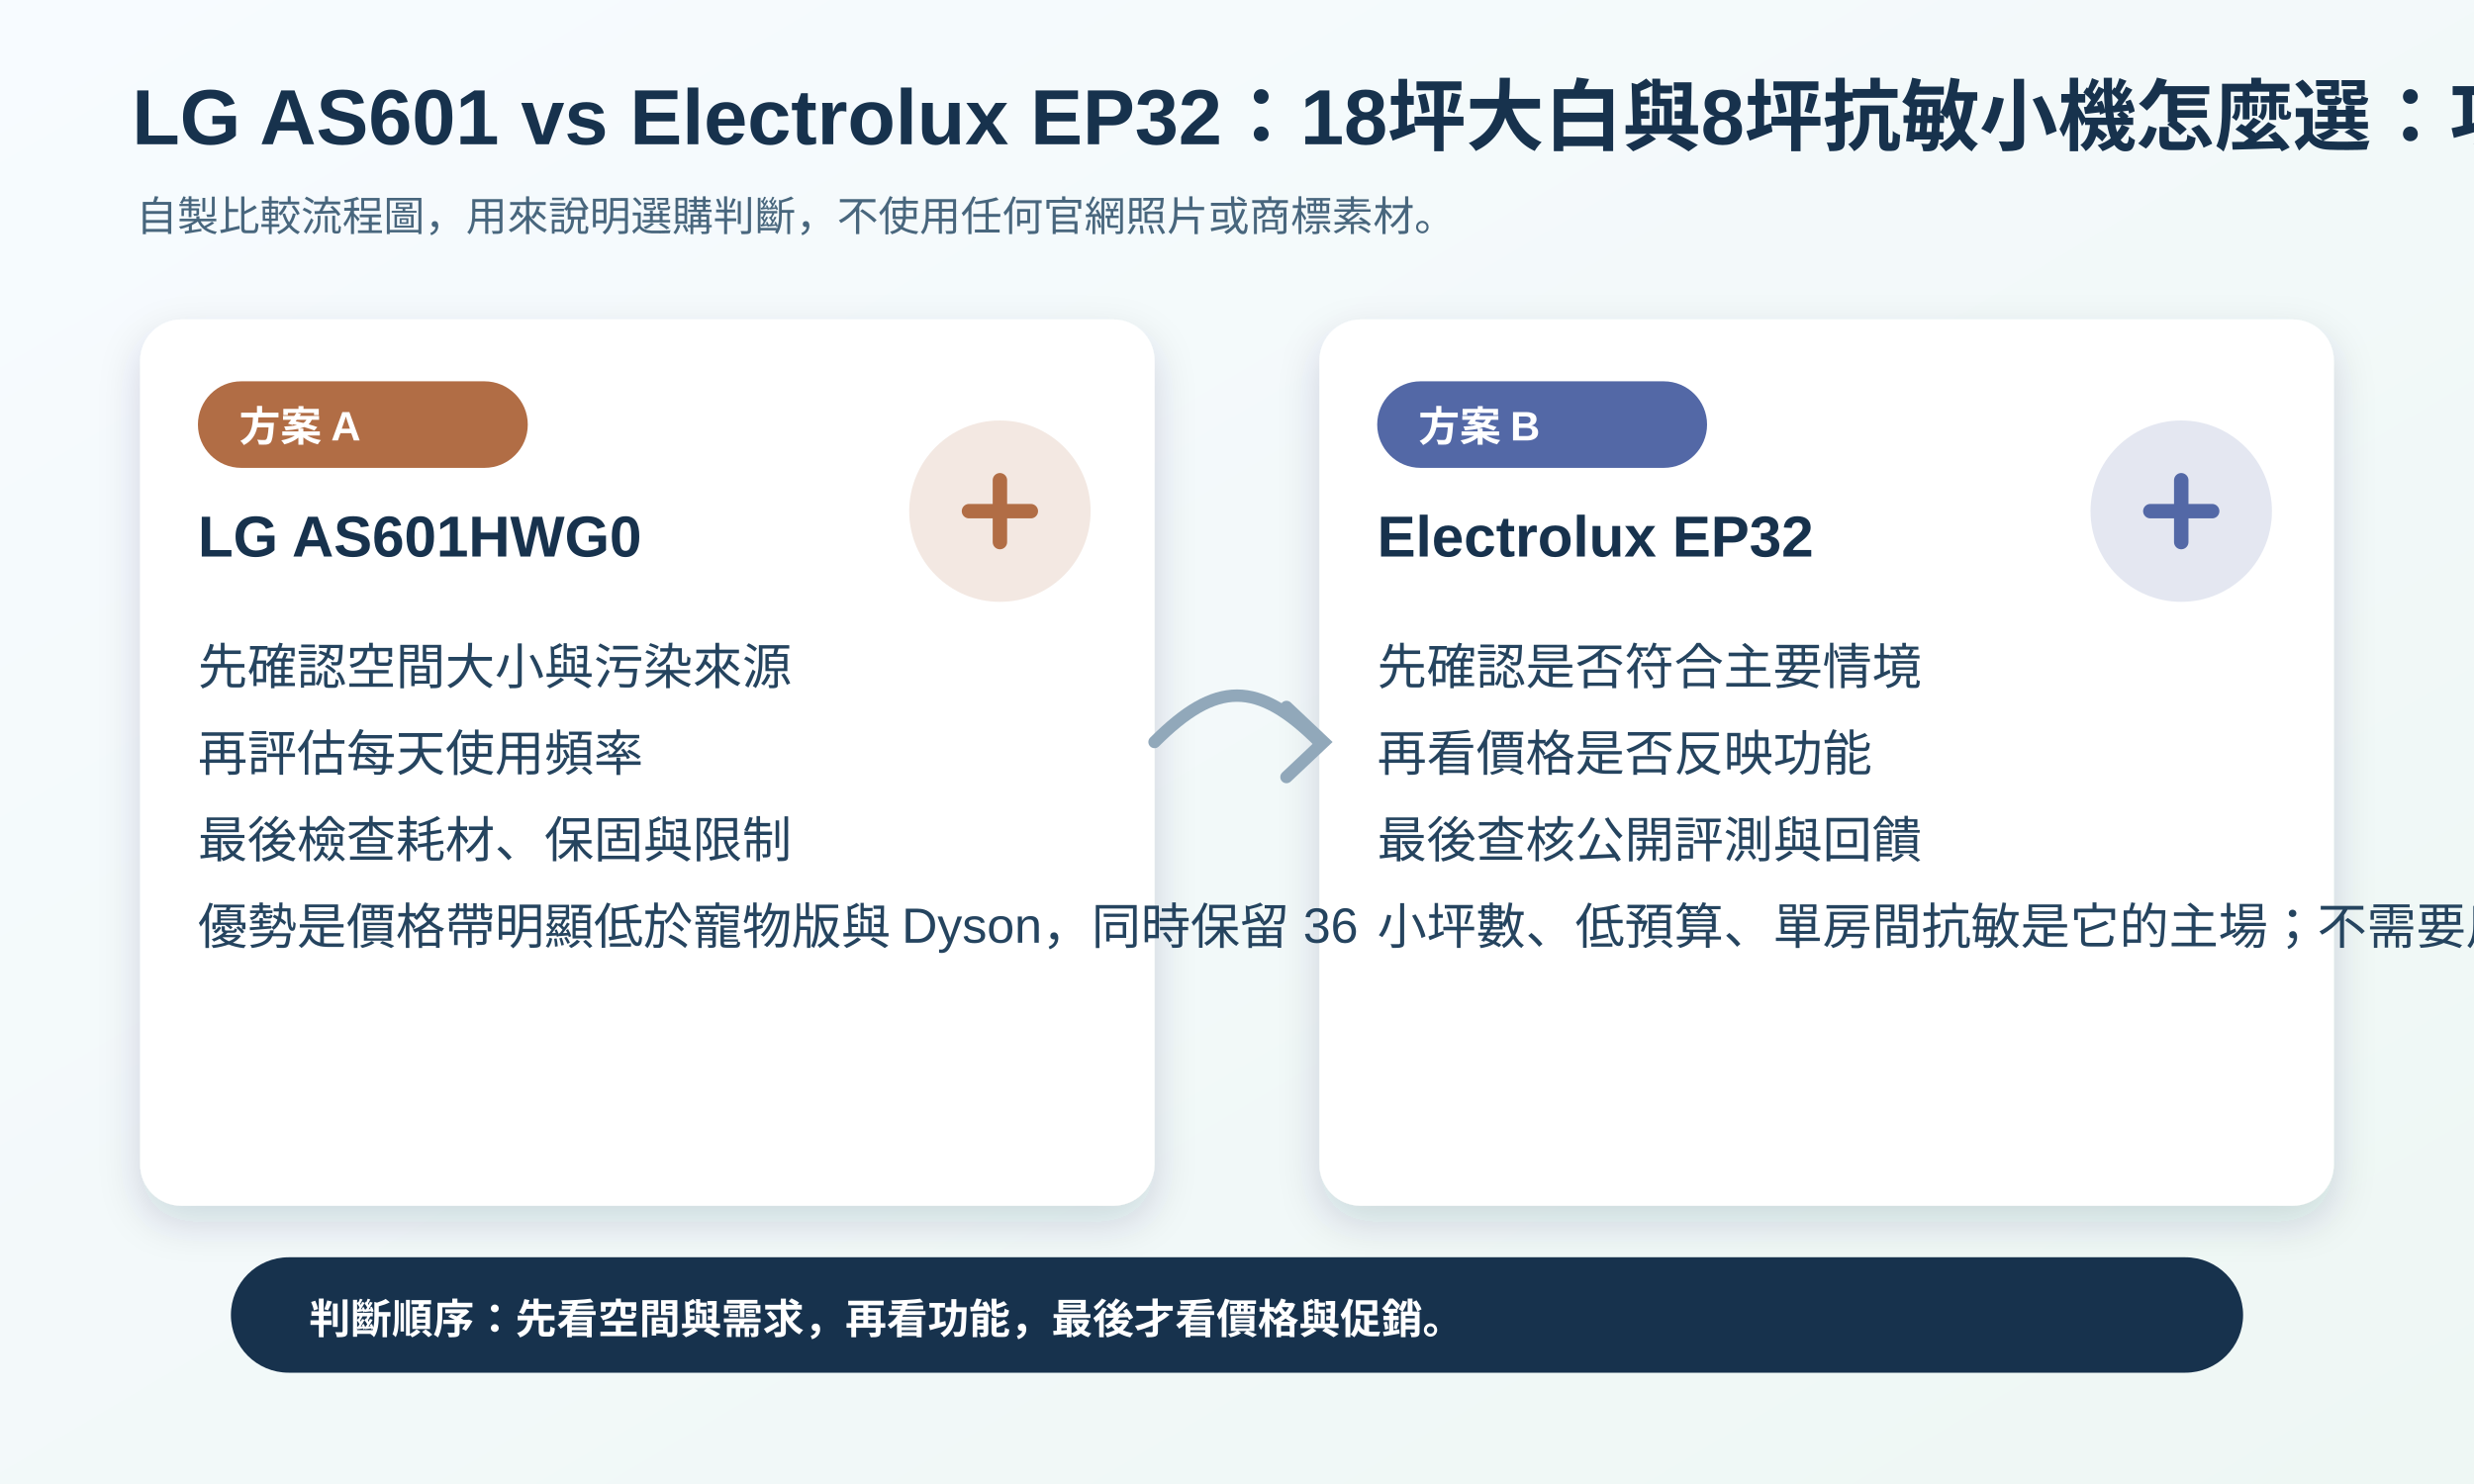
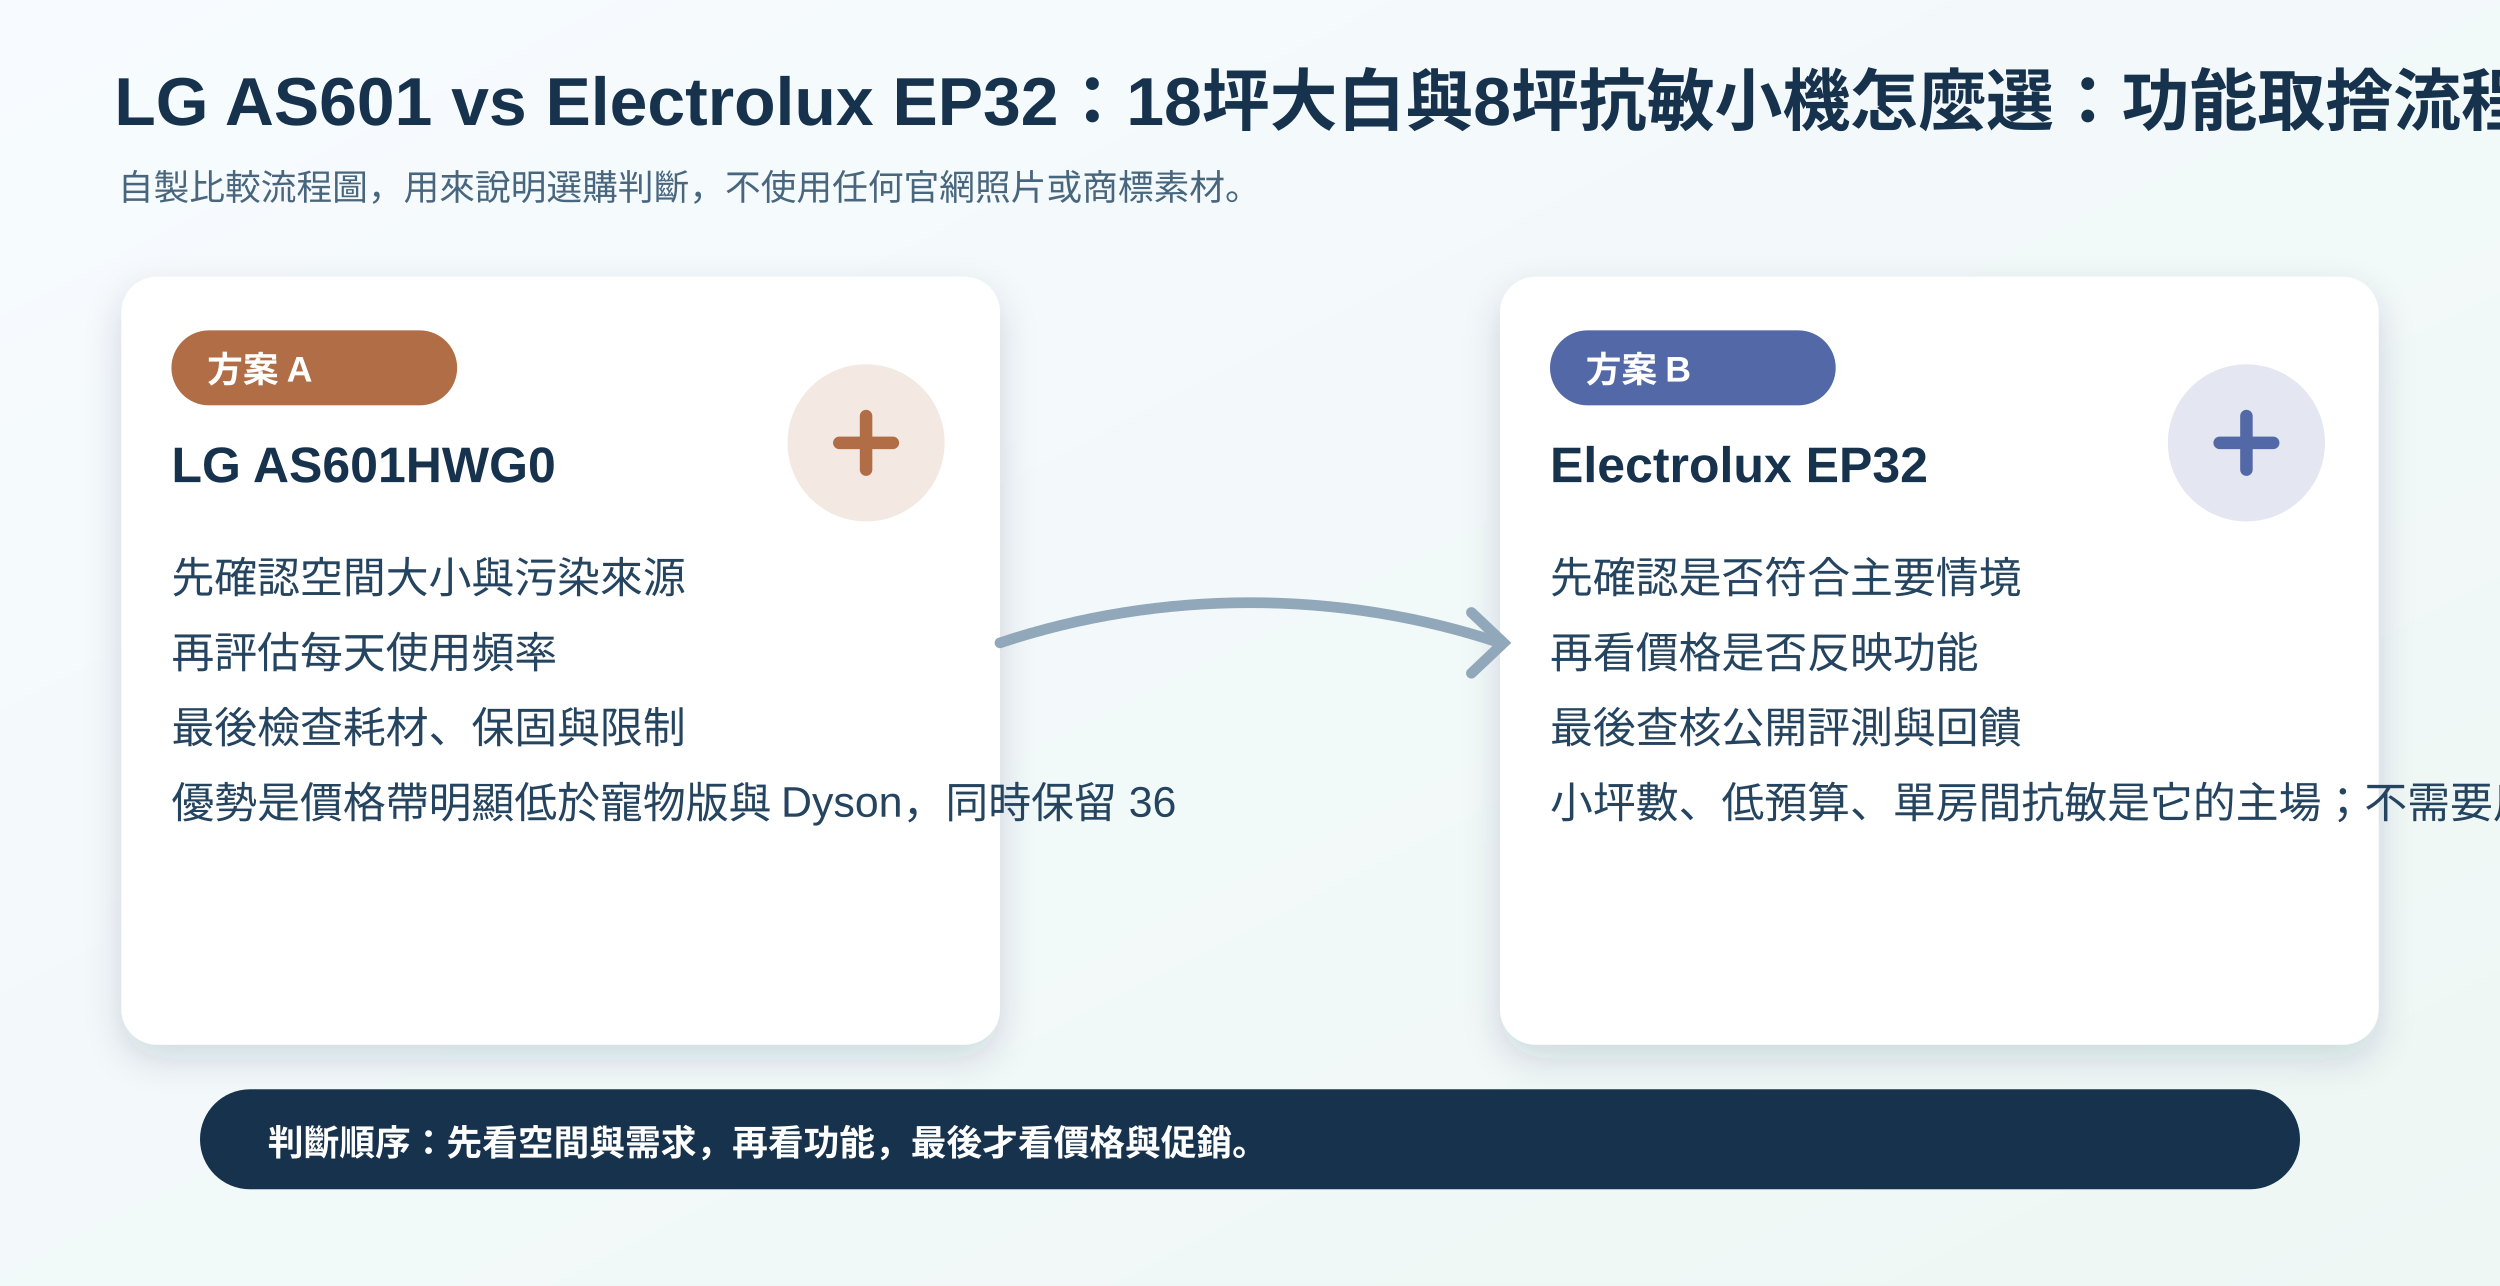
- <svg xmlns="http://www.w3.org/2000/svg" width="1200" height="720" viewBox="0 0 1200 720" role="img" aria-labelledby="title desc">
+ <svg xmlns="http://www.w3.org/2000/svg" width="1400" height="720" viewBox="0 0 1400 720" role="img" aria-labelledby="title desc">
  <defs>
    <linearGradient id="bg" x1="0" x2="1" y1="0" y2="1">
      <stop offset="0%" stop-color="#f7fbff" />
      <stop offset="100%" stop-color="#eef7f4" />
    </linearGradient>
    <filter id="shadow" x="-10%" y="-10%" width="120%" height="120%">
      <feDropShadow dx="0" dy="8" stdDeviation="10" flood-color="#17324d" flood-opacity="0.16" />
    </filter>
  </defs>
  <style>
    .title { font: 700 38px "Noto Sans TC", "Microsoft JhengHei", Arial, sans-serif; fill: #17324d; }
    .label { font: 700 28px "Noto Sans TC", "Microsoft JhengHei", Arial, sans-serif; fill: #17324d; }
    .body { font: 500 24px "Noto Sans TC", "Microsoft JhengHei", Arial, sans-serif; fill: #25445f; }
    .small { font: 500 20px "Noto Sans TC", "Microsoft JhengHei", Arial, sans-serif; fill: #48667d; }
    .pill { font: 700 20px "Noto Sans TC", "Microsoft JhengHei", Arial, sans-serif; fill: #ffffff; }
  </style>
-   <rect width="1200" height="720" rx="0" fill="url(#bg)" />
+   <rect width="1400" height="720" rx="0" fill="url(#bg)" />
  <text x="64" y="70" class="title">LG AS601 vs Electrolux EP32：18坪大白與8坪抗敏小機怎麼選：功能取捨流程</text>
  <text x="66" y="112" class="small">自製比較流程圖，用來說明選購判斷，不使用任何官網照片或商標素材。</text>
  <rect x="68" y="155" width="492" height="430" rx="20" fill="#ffffff" filter="url(#shadow)" />
-   <rect x="640" y="155" width="492" height="430" rx="20" fill="#ffffff" filter="url(#shadow)" />
+   <rect x="840" y="155" width="492" height="430" rx="20" fill="#ffffff" filter="url(#shadow)" />
  <rect x="96" y="185" width="160" height="42" rx="21" fill="#b16d45" />
-   <rect x="668" y="185" width="160" height="42" rx="21" fill="#5368a6" />
+   <rect x="868" y="185" width="160" height="42" rx="21" fill="#5368a6" />
  <text x="116" y="214" class="pill">方案 A</text>
-   <text x="688" y="214" class="pill">方案 B</text>
+   <text x="888" y="214" class="pill">方案 B</text>
  <text x="96" y="270" class="label">LG AS601HWG0</text>
-   <text x="668" y="270" class="label">Electrolux EP32</text>
+   <text x="868" y="270" class="label">Electrolux EP32</text>
  <circle cx="485" cy="248" r="44" fill="#b16d45" opacity="0.16" />
-   <circle cx="1058" cy="248" r="44" fill="#5368a6" opacity="0.16" />
+   <circle cx="1258" cy="248" r="44" fill="#5368a6" opacity="0.16" />
  <path d="M470 248 h30 m-15 -15 v30" stroke="#b16d45" stroke-width="7" stroke-linecap="round" />
-   <path d="M1043 248 h30 m-15 -15 v30" stroke="#5368a6" stroke-width="7" stroke-linecap="round" />
+   <path d="M1243 248 h30 m-15 -15 v30" stroke="#5368a6" stroke-width="7" stroke-linecap="round" />
  <text x="96" y="332" class="body" font-size="26">先確認空間大小與污染來源</text>
  <text x="96" y="374" class="body" font-size="26">再評估每天使用頻率</text>
  <text x="96" y="416" class="body" font-size="26">最後檢查耗材、保固與限制</text>
  <text x="96" y="458" class="body" font-size="26">優勢是價格帶明顯低於寵物版與 Dyson，同時保留 36</text>
-   <text x="668" y="332" class="body" font-size="26">先確認是否符合主要情境</text>
-   <text x="668" y="374" class="body" font-size="26">再看價格是否反映功能</text>
-   <text x="668" y="416" class="body" font-size="26">最後查核公開評測與回饋</text>
-   <text x="668" y="458" class="body" font-size="26">小坪數、低預算、單房間抗敏是它的主場；不需要用大機身換大</text>
-   <path d="M560 360 C590 330 610 330 640 360" fill="none" stroke="#91a8ba" stroke-width="6" stroke-linecap="round" />
-   <path d="M624 343 L642 360 L624 377" fill="none" stroke="#91a8ba" stroke-width="6" stroke-linecap="round" />
-   <rect x="112" y="610" width="976" height="56" rx="28" fill="#17324d" />
+   <text x="868" y="332" class="body" font-size="26">先確認是否符合主要情境</text>
+   <text x="868" y="374" class="body" font-size="26">再看價格是否反映功能</text>
+   <text x="868" y="416" class="body" font-size="26">最後查核公開評測與回饋</text>
+   <text x="868" y="458" class="body" font-size="26">小坪數、低預算、單房間抗敏是它的主場；不需要用大機身換大</text>
+   <path d="M560 360 C650 330 750 330 840 360" fill="none" stroke="#91a8ba" stroke-width="6" stroke-linecap="round" />
+   <path d="M824 343 L842 360 L824 377" fill="none" stroke="#91a8ba" stroke-width="6" stroke-linecap="round" />
+   <rect x="112" y="610" width="1176" height="56" rx="28" fill="#17324d" />
  <text x="150" y="647" class="pill">判斷順序：先看空間與需求，再看功能，最後才看價格與促銷。</text>
</svg>
